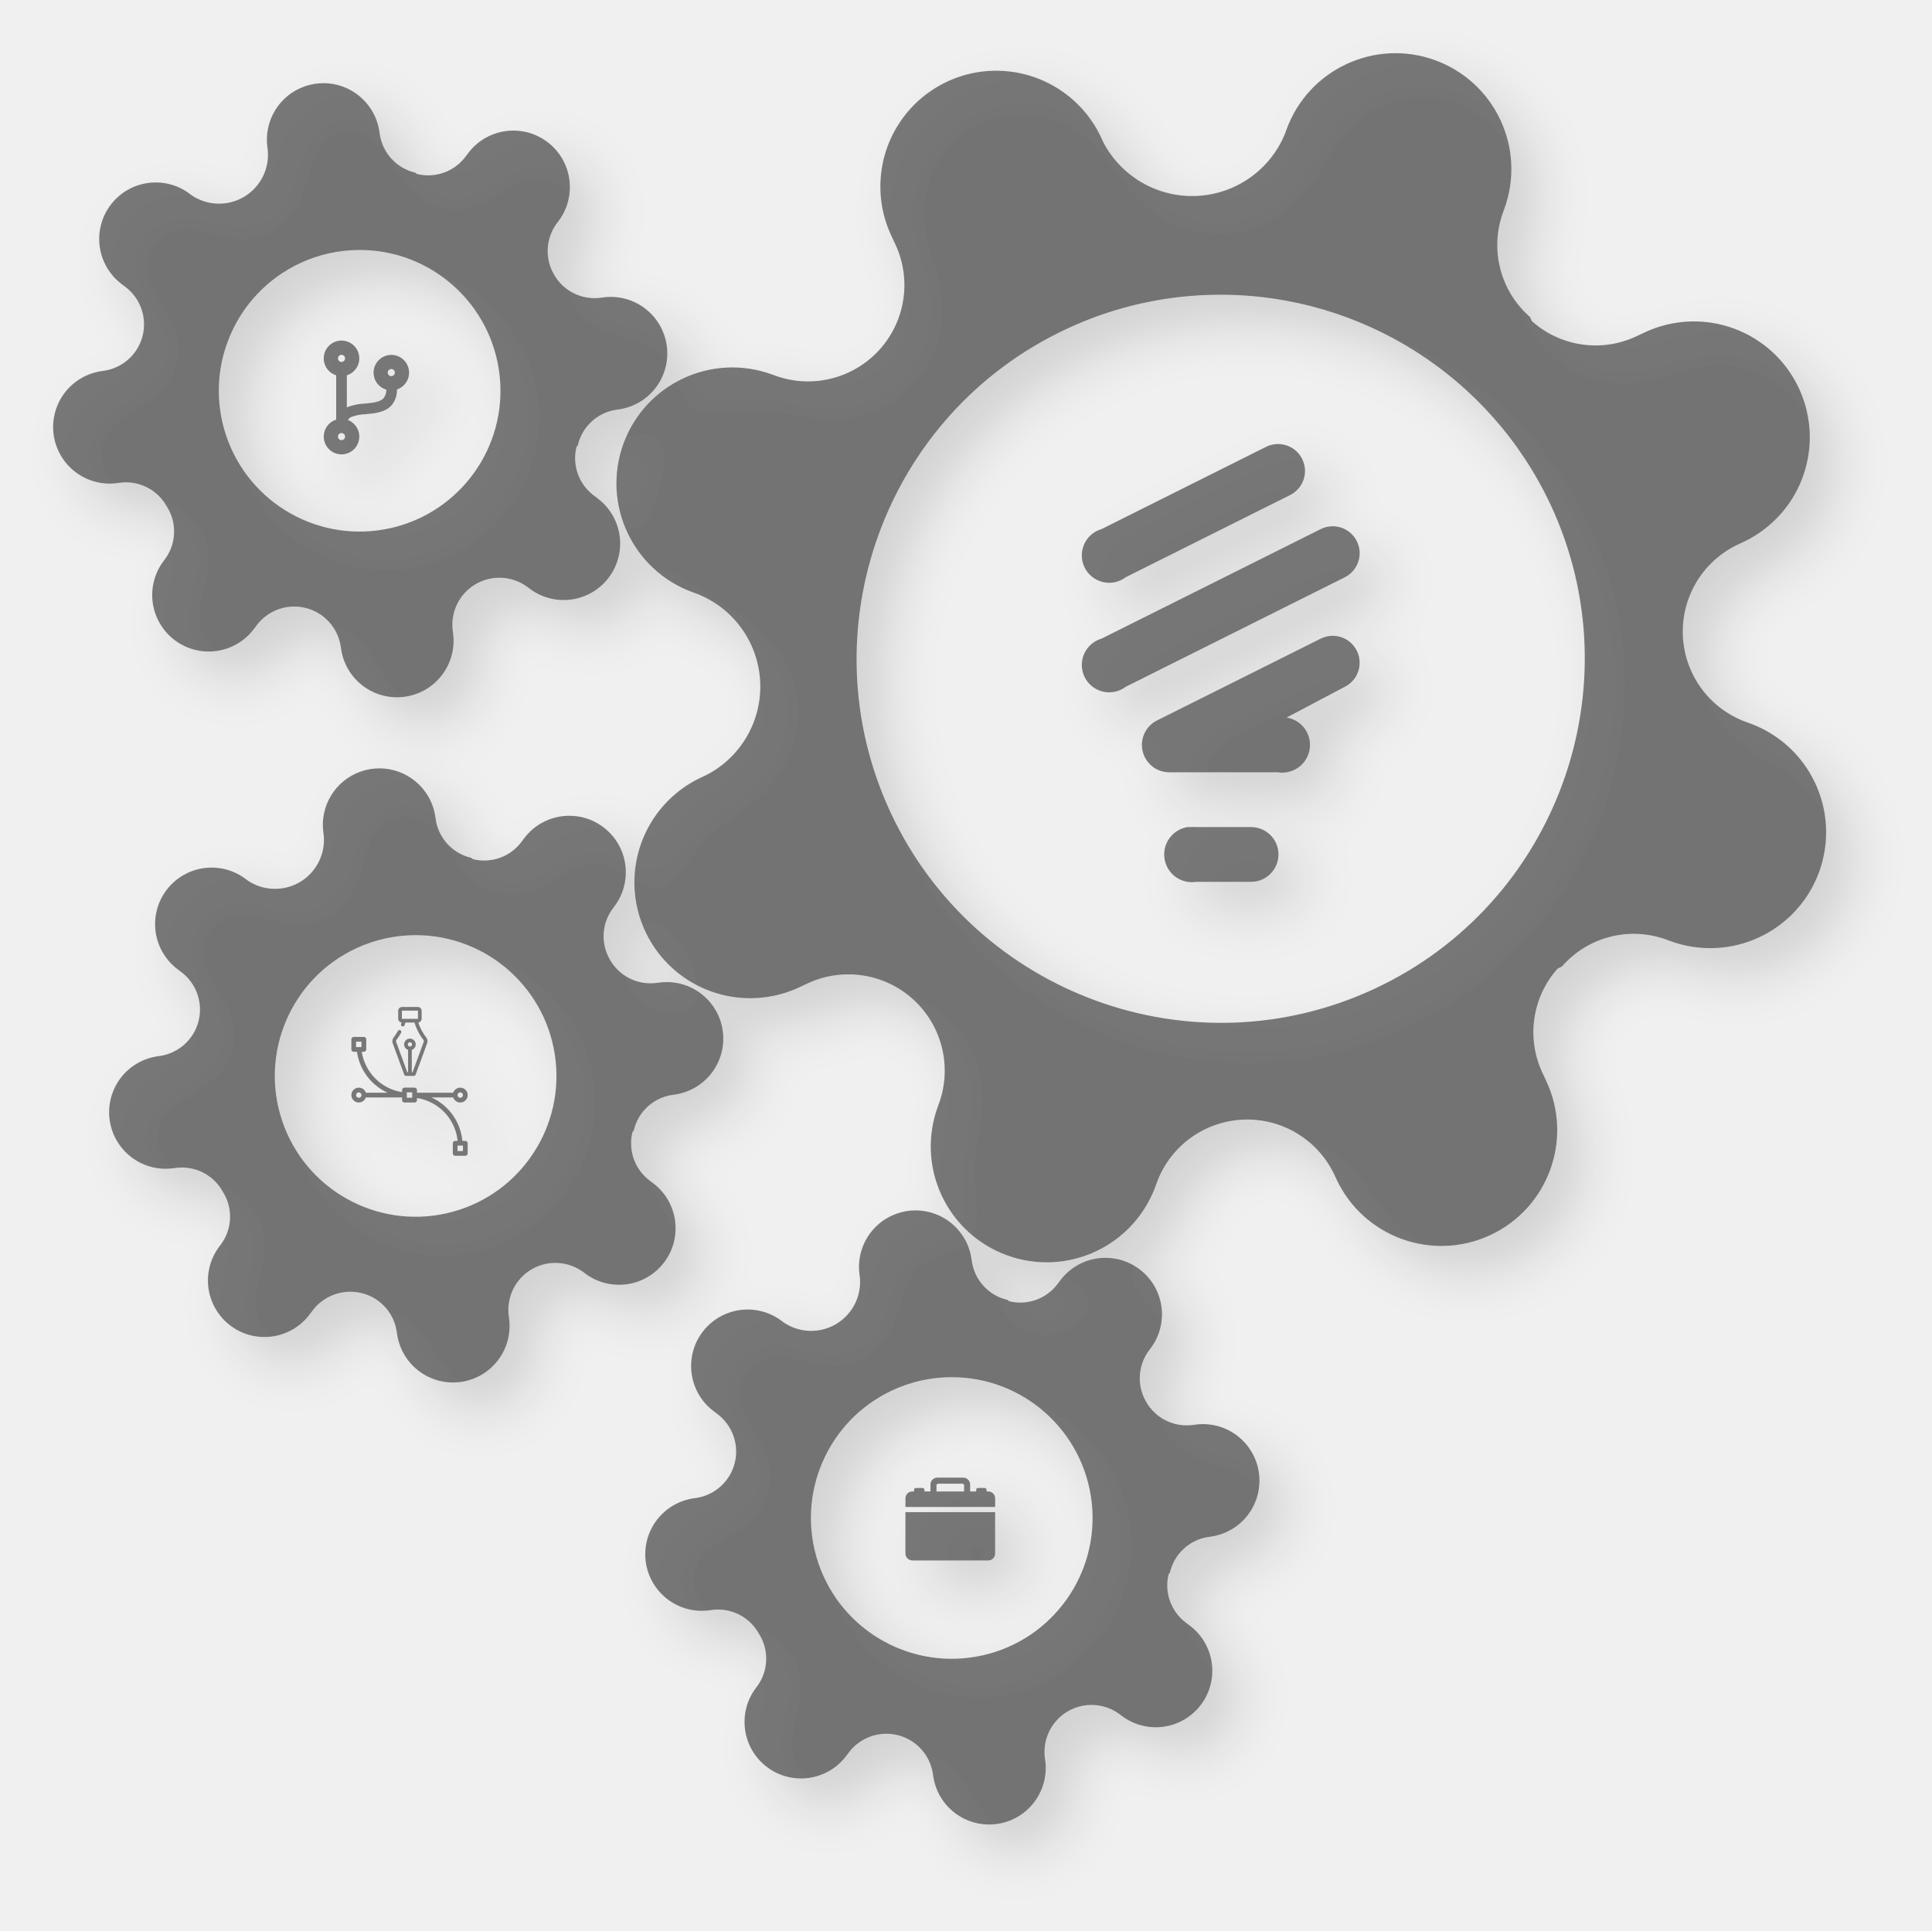
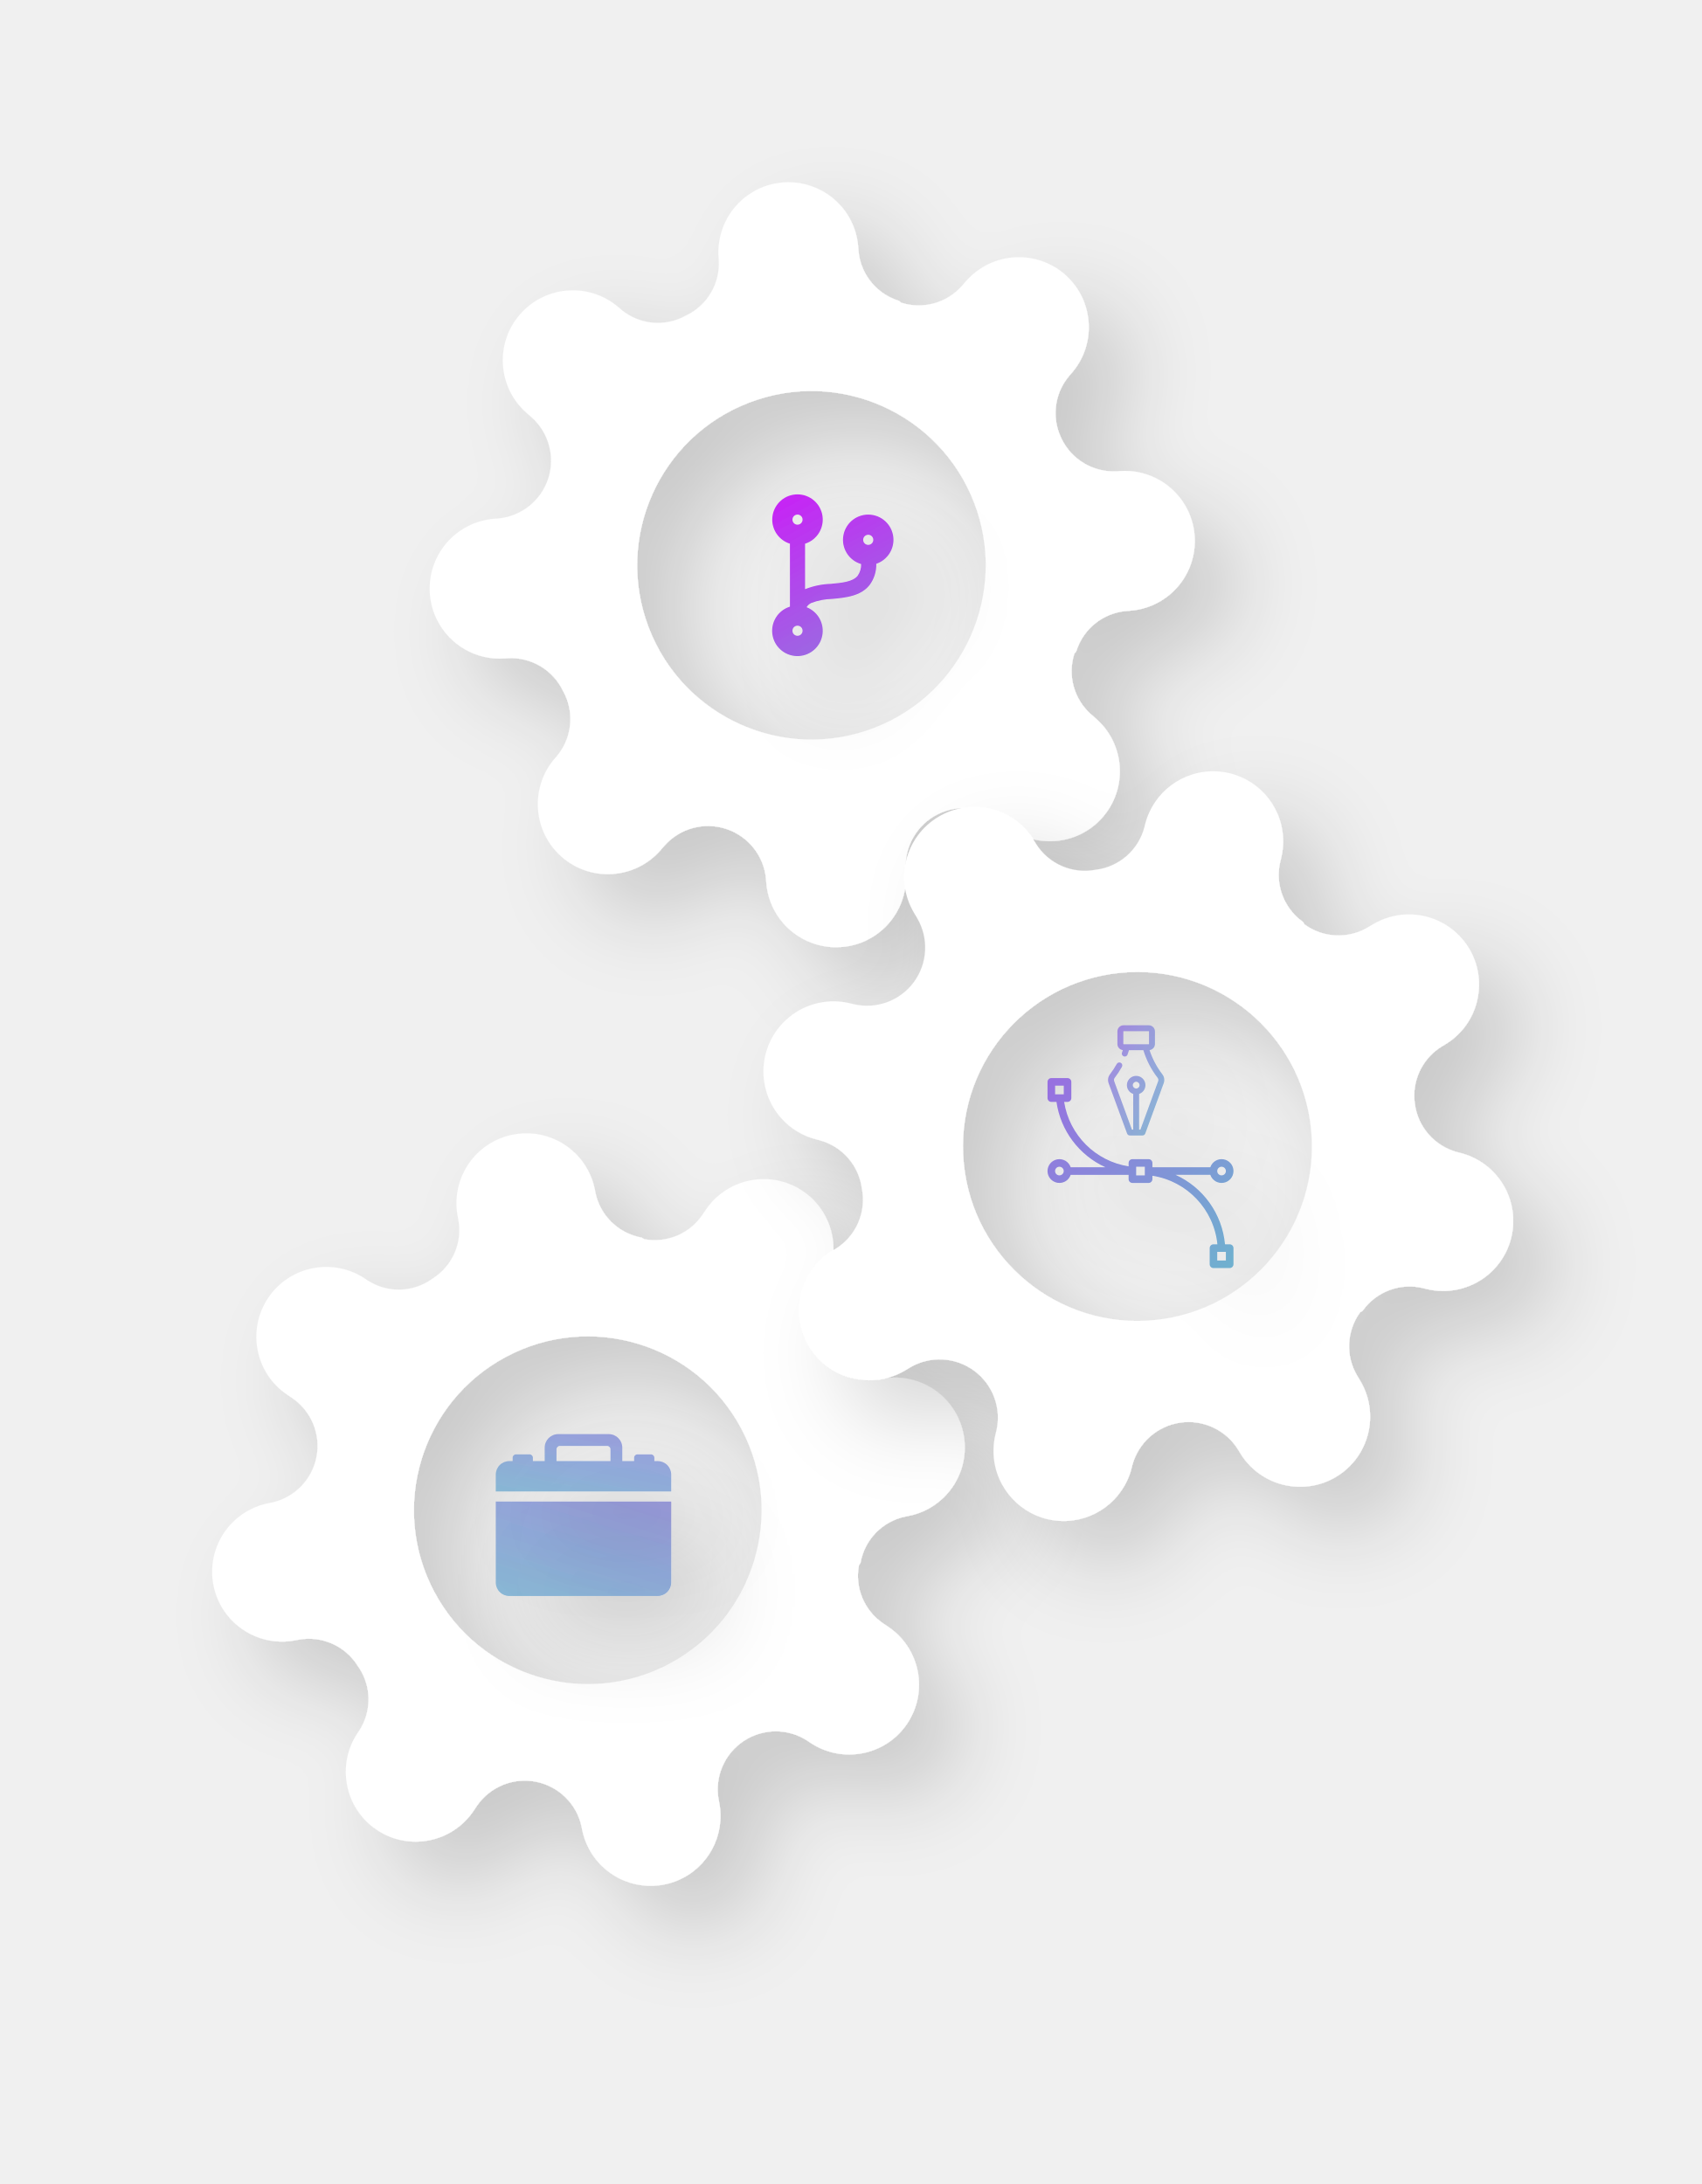
- <svg xmlns="http://www.w3.org/2000/svg" width="727.34" height="726.962" viewBox="0 0 727.34 726.962">
+ <svg xmlns="http://www.w3.org/2000/svg" xmlns:xlink="http://www.w3.org/1999/xlink" width="394.034" height="505.787" viewBox="0 0 394.034 505.787">
  <defs>
-     <filter id="g2599" x="0" y="0" width="727.34" height="726.962" filterUnits="userSpaceOnUse">
+     <filter id="a" x="0" y="213.835" width="291.953" height="291.952" filterUnits="userSpaceOnUse">
      <feOffset dx="10" dy="10" input="SourceAlpha" />
-       <feGaussianBlur stdDeviation="10" result="blur" />
+       <feGaussianBlur stdDeviation="10" result="b" />
      <feFlood flood-opacity="0.161" />
-       <feComposite operator="in" in2="blur" />
+       <feComposite operator="in" in2="b" />
+       <feComposite in="SourceGraphic" />
+     </filter>
+     <linearGradient id="c" x1="3.524" y1="-4.476" x2="-0.753" y2="2.927" gradientUnits="objectBoundingBox">
+       <stop offset="0" stop-color="#d0f" />
+       <stop offset="1" stop-color="#50e3c1" />
+     </linearGradient>
+     <filter id="d" x="94.805" y="327.744" width="100.624" height="81.875" filterUnits="userSpaceOnUse">
+       <feOffset dx="10" dy="10" input="SourceAlpha" />
+       <feGaussianBlur stdDeviation="10" result="e" />
+       <feFlood flood-opacity="0.161" />
+       <feComposite operator="in" in2="e" />
+       <feComposite in="SourceGraphic" />
+     </filter>
+     <filter id="g" x="94.805" y="312.119" width="100.624" height="73.281" filterUnits="userSpaceOnUse">
+       <feOffset dx="10" dy="10" input="SourceAlpha" />
+       <feGaussianBlur stdDeviation="10" result="h" />
+       <feFlood flood-opacity="0.161" />
+       <feComposite operator="in" in2="h" />
+       <feComposite in="SourceGraphic" />
+     </filter>
+     <filter id="i" x="57.291" y="0" width="281.582" height="281.581" filterUnits="userSpaceOnUse">
+       <feOffset dx="10" dy="10" input="SourceAlpha" />
+       <feGaussianBlur stdDeviation="10" result="j" />
+       <feFlood flood-opacity="0.161" />
+       <feComposite operator="in" in2="j" />
+       <feComposite in="SourceGraphic" />
+     </filter>
+     <linearGradient id="k" x1="0.639" y1="-0.78" x2="1.919" y2="2.315" xlink:href="#c" />
+     <filter id="l" x="158.815" y="94.493" width="88.071" height="97.428" filterUnits="userSpaceOnUse">
+       <feOffset dx="10" dy="10" input="SourceAlpha" />
+       <feGaussianBlur stdDeviation="10" result="m" />
+       <feFlood flood-opacity="0.161" />
+       <feComposite operator="in" in2="m" />
+       <feComposite in="SourceGraphic" />
+     </filter>
+     <filter id="n" x="153.783" y="155.397" width="240.251" height="240.25" filterUnits="userSpaceOnUse">
+       <feOffset dx="10" dy="10" input="SourceAlpha" />
+       <feGaussianBlur stdDeviation="10" result="o" />
+       <feFlood flood-opacity="0.161" />
+       <feComposite operator="in" in2="o" />
+       <feComposite in="SourceGraphic" />
+     </filter>
+     <linearGradient id="p" x1="-1.68" y1="-1.654" x2="1.819" y2="1.68" xlink:href="#c" />
+     <filter id="q" x="236.587" y="217.443" width="73.018" height="85.524" filterUnits="userSpaceOnUse">
+       <feOffset dx="10" dy="10" input="SourceAlpha" />
+       <feGaussianBlur stdDeviation="10" result="r" />
+       <feFlood flood-opacity="0.161" />
+       <feComposite operator="in" in2="r" />
+       <feComposite in="SourceGraphic" />
+     </filter>
+     <filter id="t" x="222.56" y="229.669" width="103.059" height="103.997" filterUnits="userSpaceOnUse">
+       <feOffset dx="10" dy="10" input="SourceAlpha" />
+       <feGaussianBlur stdDeviation="10" result="u" />
+       <feFlood flood-opacity="0.161" />
+       <feComposite operator="in" in2="u" />
      <feComposite in="SourceGraphic" />
    </filter>
  </defs>
-   <g id="Gears" transform="translate(-747.242 -1228.047)">
-     <g transform="matrix(1, 0, 0, 1, 747.24, 1228.05)" filter="url(#g2599)">
-       <path id="g2599-2" data-name="g2599" d="M663.282,1088.991a21.292,21.292,0,0,1-13.018-9.809c-.346-.59-.668-1.2-.954-1.814a21.22,21.22,0,0,1-1.782-6.033l-.125-.9a17.7,17.7,0,0,0-31.52-8.029l-1.089,1.444a21.281,21.281,0,1,1-33.993-25.614l.575-.766a17.539,17.539,0,0,0,1.673-17.613,18.067,18.067,0,0,0-1.179-2.133,17.555,17.555,0,0,0-17.579-8.851l-.895.126a21.282,21.282,0,0,1-21.312-10.277c-.348-.59-.669-1.2-.956-1.817a21.291,21.291,0,0,1,16.342-30.078l.9-.125a17.671,17.671,0,0,0,8.03-31.519l-1.443-1.089a21.281,21.281,0,1,1,25.613-33.992l.765.575a18.423,18.423,0,0,0,28.6-17.087l-.125-.893a21.294,21.294,0,0,1,39.434-13.774c.346.589.667,1.2.953,1.814a21.24,21.24,0,0,1,1.782,6.031l.125.9a17.555,17.555,0,0,0,13.354,14.458l.68.513a17.549,17.549,0,0,0,18.168-6.428l1.088-1.444a21.281,21.281,0,1,1,33.992,25.614l-.575.765a17.527,17.527,0,0,0-1.852,17.924c.209.444.436.886.68,1.311a17.556,17.556,0,0,0,17.581,8.851l.894-.126a21.282,21.282,0,0,1,21.313,10.277c.346.589.667,1.2.954,1.814a21.285,21.285,0,0,1-16.339,30.08l-.9.126a17.473,17.473,0,0,0-14.457,13.353l-.513.68a17.547,17.547,0,0,0,6.428,18.167l1.447,1.089a21.282,21.282,0,1,1-25.617,33.991l-.764-.575a17.7,17.7,0,0,0-28.087,16.407l.127.894a21.3,21.3,0,0,1-26.419,23.582ZM632.136,926.2a53.012,53.012,0,1,0,22.319-4.963h0a52.667,52.667,0,0,0-22.31,4.961Zm7.554,64.037a2.595,2.595,0,0,1-2.6-2.6V972.057H670.86v15.586a2.595,2.595,0,0,1-2.6,2.6Zm-2.6-20.131v-3.247a2.594,2.594,0,0,1,2.6-2.6h.649v-.649a.651.651,0,0,1,.65-.649h2.6a.651.651,0,0,1,.65.649v.649h2.272v-2.6a2.606,2.606,0,0,1,2.6-2.6h9.741a2.6,2.6,0,0,1,2.6,2.6v2.6h2.273v-.649a.651.651,0,0,1,.65-.649h2.6a.651.651,0,0,1,.65.649v.649h.649a2.6,2.6,0,0,1,2.6,2.6v3.247Zm11.689-8.117v2.273h10.39v-2.273a.651.651,0,0,0-.649-.649h-9.09a.651.651,0,0,0-.65.651ZM461.445,922.556a21.291,21.291,0,0,1-13.018-9.809c-.346-.589-.668-1.2-.954-1.814a21.2,21.2,0,0,1-1.781-6.033l-.126-.9a17.472,17.472,0,0,0-6.8-11.388,17.779,17.779,0,0,0-24.728,3.358l-1.088,1.444A21.281,21.281,0,1,1,378.963,871.8l.575-.765a17.54,17.54,0,0,0,1.67-17.614,17.919,17.919,0,0,0-1.178-2.133,17.554,17.554,0,0,0-17.579-8.85l-.894.126a21.283,21.283,0,0,1-21.313-10.277c-.346-.59-.668-1.2-.956-1.817A21.29,21.29,0,0,1,355.629,800.4l.895-.125a17.67,17.67,0,0,0,8.03-31.519l-1.444-1.089a21.282,21.282,0,1,1,25.617-33.992l.764.575a18.423,18.423,0,0,0,28.6-17.087l-.124-.893A21.294,21.294,0,0,1,457.4,702.491c.346.589.668,1.2.954,1.814a21.237,21.237,0,0,1,1.781,6.031l.125.9a17.553,17.553,0,0,0,13.354,14.457l.68.514a17.546,17.546,0,0,0,18.167-6.43l1.089-1.445a21.28,21.28,0,1,1,33.99,25.614l-.575.765a17.529,17.529,0,0,0-1.852,17.924c.209.444.435.885.68,1.311a17.557,17.557,0,0,0,17.58,8.851l.893-.126a21.282,21.282,0,0,1,21.313,10.277c.346.589.668,1.2.954,1.814a21.287,21.287,0,0,1-16.341,30.08l-.9.126a17.472,17.472,0,0,0-14.457,13.353l-.513.68a17.545,17.545,0,0,0,6.43,18.166l1.446,1.089a21.282,21.282,0,0,1-25.617,33.991l-.764-.575a17.7,17.7,0,0,0-28.08,16.415l.126.894a21.3,21.3,0,0,1-26.419,23.582ZM430.3,759.769a53.011,53.011,0,1,0,22.319-4.963,53.011,53.011,0,0,0-22.319,4.963ZM675.34,875.35a43.612,43.612,0,0,1-26.079-55.928l.633-1.738a36.271,36.271,0,0,0-49.306-44.856l-3.359,1.568a43.61,43.61,0,1,1-36.862-79.047l1.778-.83a37.491,37.491,0,0,0-3.405-68.187L557,625.7a43.636,43.636,0,0,1,29.852-82.008l1.738.633a36.272,36.272,0,0,0,44.853-49.306l-1.568-3.361A43.61,43.61,0,1,1,710.922,454.8l.829,1.778a37.756,37.756,0,0,0,68.185-3.405l.633-1.739a43.635,43.635,0,0,1,82.007,29.848l-.633,1.739a35.972,35.972,0,0,0,10.251,39.008l.737,1.58a35.957,35.957,0,0,0,39.056,5.847l3.36-1.568a43.613,43.613,0,1,1,36.865,79.052l-1.778.83a36.23,36.23,0,0,0,2.666,66.6l1.739.633a43.636,43.636,0,1,1-29.852,82.007l-1.738-.633a35.807,35.807,0,0,0-39.009,10.25l-1.58.737a35.956,35.956,0,0,0-5.848,39.056l1.568,3.361a43.611,43.611,0,1,1-79.05,36.862l-.83-1.778a36.271,36.271,0,0,0-66.6,2.666l-.633,1.738a43.609,43.609,0,0,1-39.1,28.677q-.96.042-1.918.041a43.379,43.379,0,0,1-14.909-2.638Zm22.5-348.832c-68.5,31.943-98.247,113.664-66.3,182.167s113.664,98.247,182.167,66.3,98.247-113.664,66.3-182.168a137.268,137.268,0,0,0-124.446-79.139h-.007a136.214,136.214,0,0,0-57.7,12.831ZM467.583,837.871a.894.894,0,0,1-.893-.893v-3.816a.893.893,0,0,1,.893-.893h.922A18.2,18.2,0,0,0,453.2,816.129v.8a.893.893,0,0,1-.893.893h-3.816a.893.893,0,0,1-.893-.893v-1.016H433.957a2.8,2.8,0,1,1,0-1.786h8.177a20.04,20.04,0,0,1-11.53-15.4h-1.213a.893.893,0,0,1-.892-.893v-3.816a.893.893,0,0,1,.892-.894h3.822a.894.894,0,0,1,.893.893v3.816a.894.894,0,0,1-.893.893h-.8A18.235,18.235,0,0,0,447.6,813.911v-.8a.893.893,0,0,1,.893-.893h3.816a.893.893,0,0,1,.893.893v1.016h13.638a2.8,2.8,0,1,1,0,1.786H458.66A20,20,0,0,1,470.3,832.268h1.1a.893.893,0,0,1,.893.893v3.817a.893.893,0,0,1-.893.893Zm.892-1.786h2.033v-2.032h-2.033Zm0-21.069a1.018,1.018,0,1,0,.3-.717,1.016,1.016,0,0,0-.3.717Zm-19.1,1.016h2.032V814h-2.032Zm-19.1-1.016a1.016,1.016,0,1,0,.3-.717,1.016,1.016,0,0,0-.3.717Zm0-18.08h2.031V794.9h-2.032ZM449.058,807.8a.7.7,0,0,1-.655-.457L444.064,795.5a2.2,2.2,0,0,1,.307-2.1,20.072,20.072,0,0,0,1.606-2.45.7.7,0,1,1,1.218.676,21.282,21.282,0,0,1-1.719,2.621.824.824,0,0,0-.1.777l4.17,11.39h.306v-8.4a2.186,2.186,0,1,1,1.393,0v8.4h.305l4.17-11.39a.824.824,0,0,0-.1-.777,20.115,20.115,0,0,1-3.376-6.542h-3.386c-.075.264-.184.614-.335,1.03a.7.7,0,0,1-.655.46.707.707,0,0,1-.236-.041.7.7,0,0,1-.418-.892c.076-.209.139-.4.192-.566a1.443,1.443,0,0,1-1.275-1.431v-2.98a1.443,1.443,0,0,1,1.441-1.441h5.957a1.442,1.442,0,0,1,1.441,1.441v2.98a1.442,1.442,0,0,1-1.273,1.43,19.22,19.22,0,0,0,3.028,5.706,2.2,2.2,0,0,1,.307,2.1l-4.339,11.846a.7.7,0,0,1-.654.457Zm.7-11.864a.794.794,0,1,0,.232-.559.793.793,0,0,0-.232.559Zm-2.234-12.656v2.98a.048.048,0,0,0,.048.048h5.957a.048.048,0,0,0,.048-.048v-2.98a.048.048,0,0,0-.048-.048h-5.957a.048.048,0,0,0-.035.015.049.049,0,0,0-.013.036Zm287.111-57.207a10.443,10.443,0,0,1,8.663-11.962h.205a10.258,10.258,0,0,1,1.237,0,10.273,10.273,0,0,1,1.857,0h20.624a10.312,10.312,0,0,1,0,20.624H746.593a10.433,10.433,0,0,1-11.962-8.662Zm44.355-32.454a10.532,10.532,0,0,1-1.663-.133H736.074a10.312,10.312,0,0,1-4.538-19.386l61.871-30.936a10.146,10.146,0,1,1,9.075,18.151l-21.861,11.548a10.444,10.444,0,0,1-1.636,20.755ZM440.367,664.575a21.278,21.278,0,0,1-13.018-9.809c-.347-.588-.669-1.2-.955-1.813a21.258,21.258,0,0,1-1.781-6.033l-.125-.894a17.7,17.7,0,0,0-31.52-8.03l-1.089,1.444a21.282,21.282,0,1,1-33.991-25.617l.575-.765a17.537,17.537,0,0,0,1.673-17.614,18.074,18.074,0,0,0-1.178-2.134,17.555,17.555,0,0,0-17.58-8.85l-.893.126a21.285,21.285,0,0,1-21.313-10.273c-.347-.59-.669-1.2-.957-1.817a21.291,21.291,0,0,1,16.343-30.078l.9-.125a17.67,17.67,0,0,0,8.029-31.519l-1.444-1.089a21.282,21.282,0,0,1,25.616-33.993l.765.575a18.422,18.422,0,0,0,28.6-17.087l-.124-.893a21.292,21.292,0,0,1,39.433-13.774c.347.589.668,1.2.955,1.814a21.235,21.235,0,0,1,1.782,6.032l.126.895a17.552,17.552,0,0,0,13.352,14.457l.68.513a17.546,17.546,0,0,0,18.167-6.428l1.089-1.445a21.282,21.282,0,0,1,33.994,25.615l-.575.765a17.525,17.525,0,0,0-1.852,17.924c.209.444.435.885.68,1.311A17.557,17.557,0,0,0,522.3,514.82l.893-.127A21.281,21.281,0,0,1,544.5,524.971c.347.589.668,1.2.953,1.814a21.287,21.287,0,0,1-16.34,30.081l-.894.125a17.474,17.474,0,0,0-14.459,13.351l-.512.68a17.546,17.546,0,0,0,6.427,18.166l1.446,1.089a21.282,21.282,0,1,1-25.617,33.991l-.764-.575A17.7,17.7,0,0,0,466.657,640.1l.126.894a21.3,21.3,0,0,1-26.418,23.582ZM409.222,501.788a53.011,53.011,0,1,0,22.319-4.963A53.011,53.011,0,0,0,409.222,501.788ZM708.645,662a10.312,10.312,0,0,1,2.269-18.83l82.5-41.249a10.146,10.146,0,1,1,9.075,18.151l-82.5,41.247a10.313,10.313,0,0,1-11.345.68Zm0-41.249a10.312,10.312,0,0,1,2.269-18.83l61.871-30.936a10.147,10.147,0,1,1,9.076,18.151L719.988,620.07a10.313,10.313,0,0,1-11.345.68ZM418.1,567.09a6.709,6.709,0,0,1,4.686-6.393V544.02a6.695,6.695,0,1,1,4.016,0v12.048a20.145,20.145,0,0,1,6.8-1.412c3-.276,5.84-.544,7.129-2.151a5.152,5.152,0,0,0,.921-3.088,6.683,6.683,0,1,1,4.026-.075,9.007,9.007,0,0,1-1.807,5.681c-2.36,2.928-6.359,3.306-9.891,3.631a16.827,16.827,0,0,0-5.531,1.071,2.946,2.946,0,0,0-1.247,1.121,6.692,6.692,0,1,1-9.1,6.242Zm5.356,0a1.338,1.338,0,1,0,1.339-1.339,1.338,1.338,0,0,0-1.339,1.339Zm18.743-24.1a1.338,1.338,0,1,0,1.339-1.339,1.338,1.338,0,0,0-1.339,1.339Zm-18.743-5.356A1.338,1.338,0,1,0,424.8,536.3a1.338,1.338,0,0,0-1.338,1.338Z" transform="translate(-296.22 -402.71)" fill="#5d5d5d" opacity="0.81" />
+   <g transform="translate(-1439.887 -1392.373)">
+     <g transform="translate(1459.887 1626.208)">
+       <g transform="matrix(1, 0, 0, 1, -20, -233.83)" filter="url(#a)">
+         <path d="M64.966,171.51a16.21,16.21,0,0,1-15.5-20.954l.2-.658a13.452,13.452,0,0,0-19.165-15.682l-1.216.646A16.2,16.2,0,0,1,14.077,106.25l.643-.342A13.294,13.294,0,0,0,21.414,92.44a13.3,13.3,0,0,0-9.283-11.763l-.656-.2a16.212,16.212,0,0,1,3.185-31.642c.518-.05,1.042-.075,1.559-.075a16.171,16.171,0,0,1,4.735.711l.658.2a13.3,13.3,0,0,0,10.045-1.024,13.262,13.262,0,0,0,4.227-3.538l.573-.3a13.36,13.36,0,0,0,1.41-14.6l-.646-1.216A16.216,16.216,0,0,1,51.505,5.169a16.261,16.261,0,0,1,4.757.716,16.1,16.1,0,0,1,9.569,7.888l.342.643a13.344,13.344,0,0,0,11.772,7.045c.373,0,.751-.016,1.123-.047a13.367,13.367,0,0,0,11.764-9.283l.2-.657A16.2,16.2,0,0,1,104.982.075C105.5.025,106.024,0,106.54,0a16.206,16.206,0,0,1,15.5,20.954l-.2.658A13.3,13.3,0,0,0,126.4,35.884l.3.573a13.359,13.359,0,0,0,14.6,1.41l1.217-.647a16.2,16.2,0,0,1,15.213,28.611l-.643.342a13.476,13.476,0,0,0,2.284,24.66l.657.2a16.212,16.212,0,0,1-3.185,31.643c-.518.05-1.042.075-1.559.075a16.155,16.155,0,0,1-4.736-.712l-.658-.2A13.475,13.475,0,0,0,134.215,141l.646,1.216a16.2,16.2,0,1,1-28.611,15.213l-.342-.643a13.353,13.353,0,0,0-11.617-6.82,13.676,13.676,0,0,0-1.851.127,13.364,13.364,0,0,0-11.763,9.282l-.2.657a16.2,16.2,0,0,1-13.949,11.4C66.009,171.485,65.483,171.51,64.966,171.51Zm20.847-125.9a40.354,40.354,0,1,0,40.354,40.354A40.4,40.4,0,0,0,85.813,45.608Z" transform="matrix(0.47, 0.88, -0.88, 0.47, 171.43, 233.83)" fill="#fff" />
+       </g>
+       <g transform="translate(94.805 98.285)">
+         <g transform="matrix(1, 0, 0, 1, -114.81, -332.12)" filter="url(#d)">
+           <path d="M6.5,37.625H40.874A3.122,3.122,0,0,0,44,34.5V15.75H3.375V34.5A3.122,3.122,0,0,0,6.5,37.625Z" transform="translate(111.43 331.99)" opacity="0.81" fill="url(#c)" />
+         </g>
+         <g transform="matrix(1, 0, 0, 1, -114.81, -332.12)" filter="url(#g)">
+           <path d="M40.874,10.75h-.781V9.969a.784.784,0,0,0-.781-.781H36.187a.784.784,0,0,0-.781.781v.781H32.671V7.625A3.134,3.134,0,0,0,29.546,4.5H17.828A3.134,3.134,0,0,0,14.7,7.625V10.75H11.969V9.969a.784.784,0,0,0-.781-.781H8.062a.784.784,0,0,0-.781.781v.781H6.5a3.122,3.122,0,0,0-3.125,3.125v3.906H44V13.875A3.122,3.122,0,0,0,40.874,10.75Zm-10.937,0h-12.5V8.016a.784.784,0,0,1,.781-.781H29.156a.784.784,0,0,1,.781.781Z" transform="translate(111.43 327.62)" opacity="0.81" fill="url(#c)" />
+         </g>
+       </g>
+     </g>
+     <g transform="translate(1517.178 1412.373)">
+       <g transform="matrix(1, 0, 0, 1, -77.29, -20)" filter="url(#i)">
+         <path d="M64.966,171.51a16.21,16.21,0,0,1-15.5-20.954l.2-.658a13.452,13.452,0,0,0-19.165-15.682l-1.216.646A16.2,16.2,0,0,1,14.077,106.25l.643-.342A13.294,13.294,0,0,0,21.414,92.44a13.3,13.3,0,0,0-9.283-11.763l-.656-.2a16.212,16.212,0,0,1,3.185-31.642c.518-.05,1.042-.075,1.559-.075a16.171,16.171,0,0,1,4.735.711l.658.2a13.3,13.3,0,0,0,10.045-1.024,13.262,13.262,0,0,0,4.227-3.538l.573-.3a13.36,13.36,0,0,0,1.41-14.6l-.646-1.216A16.216,16.216,0,0,1,51.505,5.169a16.261,16.261,0,0,1,4.757.716,16.1,16.1,0,0,1,9.569,7.888l.342.643a13.344,13.344,0,0,0,11.772,7.045c.373,0,.751-.016,1.123-.047a13.367,13.367,0,0,0,11.764-9.283l.2-.657A16.2,16.2,0,0,1,104.982.075C105.5.025,106.024,0,106.54,0a16.206,16.206,0,0,1,15.5,20.954l-.2.658A13.3,13.3,0,0,0,126.4,35.884l.3.573a13.359,13.359,0,0,0,14.6,1.41l1.217-.647a16.2,16.2,0,0,1,15.213,28.611l-.643.342a13.476,13.476,0,0,0,2.284,24.66l.657.2a16.212,16.212,0,0,1-3.185,31.643c-.518.05-1.042.075-1.559.075a16.155,16.155,0,0,1-4.736-.712l-.658-.2A13.475,13.475,0,0,0,134.215,141l.646,1.216a16.2,16.2,0,1,1-28.611,15.213l-.342-.643a13.353,13.353,0,0,0-11.617-6.82,13.676,13.676,0,0,0-1.851.127,13.364,13.364,0,0,0-11.763,9.282l-.2.657a16.2,16.2,0,0,1-13.949,11.4C66.009,171.485,65.483,171.51,64.966,171.51Zm20.847-125.9a40.354,40.354,0,1,0,40.354,40.354A40.4,40.4,0,0,0,85.813,45.608Z" transform="translate(237.41 20) rotate(69)" fill="#fff" />
+       </g>
+       <g transform="matrix(1, 0, 0, 1, -77.29, -20)" filter="url(#l)">
+         <path d="M28.071,10.527a5.848,5.848,0,1,0-7.493,5.614,4.5,4.5,0,0,1-.8,2.7c-1.126,1.4-3.6,1.637-6.228,1.879A17.646,17.646,0,0,0,7.6,21.952V11.426a5.848,5.848,0,1,0-3.509,0V26a5.861,5.861,0,1,0,3.86.132,2.573,2.573,0,0,1,1.089-.98,14.708,14.708,0,0,1,4.832-.936c3.085-.285,6.579-.614,8.641-3.173a7.871,7.871,0,0,0,1.579-4.964A5.872,5.872,0,0,0,28.071,10.527ZM5.848,4.679a1.17,1.17,0,1,1-1.17,1.17A1.173,1.173,0,0,1,5.848,4.679Zm0,28.071a1.17,1.17,0,1,1,1.17-1.17A1.173,1.173,0,0,1,5.848,32.75ZM22.223,9.357a1.17,1.17,0,1,1-1.17,1.17A1.173,1.173,0,0,1,22.223,9.357Z" transform="translate(178.82 114.49)" fill="url(#k)" />
+       </g>
+     </g>
+     <g transform="translate(1613.67 1567.77)">
+       <g transform="matrix(1, 0, 0, 1, -173.78, -175.4)" filter="url(#n)">
+         <path d="M64.966,171.51a16.21,16.21,0,0,1-15.5-20.954l.2-.658a13.452,13.452,0,0,0-19.165-15.682l-1.216.646A16.2,16.2,0,0,1,14.077,106.25l.643-.342A13.294,13.294,0,0,0,21.414,92.44a13.3,13.3,0,0,0-9.283-11.763l-.656-.2a16.212,16.212,0,0,1,3.185-31.642c.518-.05,1.042-.075,1.559-.075a16.171,16.171,0,0,1,4.735.711l.658.2a13.3,13.3,0,0,0,10.045-1.024,13.262,13.262,0,0,0,4.227-3.538l.573-.3a13.36,13.36,0,0,0,1.41-14.6l-.646-1.216A16.216,16.216,0,0,1,51.505,5.169a16.261,16.261,0,0,1,4.757.716,16.1,16.1,0,0,1,9.569,7.888l.342.643a13.344,13.344,0,0,0,11.772,7.045c.373,0,.751-.016,1.123-.047a13.367,13.367,0,0,0,11.764-9.283l.2-.657A16.2,16.2,0,0,1,104.982.075C105.5.025,106.024,0,106.54,0a16.206,16.206,0,0,1,15.5,20.954l-.2.658A13.3,13.3,0,0,0,126.4,35.884l.3.573a13.359,13.359,0,0,0,14.6,1.41l1.217-.647a16.2,16.2,0,0,1,15.213,28.611l-.643.342a13.476,13.476,0,0,0,2.284,24.66l.657.2a16.212,16.212,0,0,1-3.185,31.643c-.518.05-1.042.075-1.559.075a16.155,16.155,0,0,1-4.736-.712l-.658-.2A13.475,13.475,0,0,0,134.215,141l.646,1.216a16.2,16.2,0,1,1-28.611,15.213l-.342-.643a13.353,13.353,0,0,0-11.617-6.82,13.676,13.676,0,0,0-1.851.127,13.364,13.364,0,0,0-11.763,9.282l-.2.657a16.2,16.2,0,0,1-13.949,11.4C66.009,171.485,65.483,171.51,64.966,171.51Zm20.847-125.9a40.354,40.354,0,1,0,40.354,40.354A40.4,40.4,0,0,0,85.813,45.608Z" transform="matrix(0.05, 1, -1, 0.05, 345.06, 175.4)" fill="#fff" />
+       </g>
+       <g transform="translate(68.777 62.046)">
+         <g transform="translate(14.027 0)">
+           <g transform="matrix(1, 0, 0, 1, -256.59, -237.44)" filter="url(#q)">
+             <path d="M116.975,25.074a.685.685,0,0,0,.643.449h2.928a.685.685,0,0,0,.643-.449l4.264-11.647a2.16,2.16,0,0,0-.3-2.068,18.9,18.9,0,0,1-2.976-5.61,1.418,1.418,0,0,0,1.251-1.406V1.416A1.418,1.418,0,0,0,122.01,0h-5.856a1.418,1.418,0,0,0-1.417,1.417V4.344a1.418,1.418,0,0,0,1.253,1.407c-.052.165-.115.351-.189.556a.685.685,0,1,0,1.288.466c.148-.409.255-.753.329-1.012h3.328a19.776,19.776,0,0,0,3.319,6.432.809.809,0,0,1,.1.764l-4.1,11.2h-.3V15.9a2.149,2.149,0,1,0-1.37,0v8.258h-.3l-4.1-11.2a.808.808,0,0,1,.1-.764,21.035,21.035,0,0,0,1.689-2.577.685.685,0,0,0-1.2-.665,19.7,19.7,0,0,1-1.579,2.409,2.16,2.16,0,0,0-.3,2.068Zm-.868-23.658a.047.047,0,0,1,.047-.047h5.856a.047.047,0,0,1,.047.047V4.344a.047.047,0,0,1-.047.047h-5.856a.047.047,0,0,1-.047-.047Zm2.975,11.664a.779.779,0,1,1-.779.779A.78.78,0,0,1,119.082,13.081Zm0,0" transform="translate(144.01 237.44)" opacity="0.81" fill="url(#p)" />
+           </g>
+         </g>
+         <g transform="matrix(1, 0, 0, 1, -242.56, -237.44)" filter="url(#t)">
+           <path d="M42.182,174.765H41.1a19.661,19.661,0,0,0-11.445-16.079h8.039a2.756,2.756,0,1,0,0-1.757H24.286v-1a.878.878,0,0,0-.878-.878H19.653a.878.878,0,0,0-.878.878v.787A17.929,17.929,0,0,1,3.847,141.79h.787a.878.878,0,0,0,.878-.878v-3.755a.878.878,0,0,0-.878-.878H.879a.878.878,0,0,0-.878.878v3.755a.878.878,0,0,0,.878.878H2.071a19.7,19.7,0,0,0,11.335,15.14H5.368a2.756,2.756,0,1,0,0,1.757H18.775v1a.878.878,0,0,0,.878.878h3.755a.878.878,0,0,0,.878-.878V158.9a17.9,17.9,0,0,1,15.048,15.867h-.907a.878.878,0,0,0-.878.878V179.4a.878.878,0,0,0,.878.878h3.755a.878.878,0,0,0,.878-.878v-3.755a.878.878,0,0,0-.878-.878ZM1.757,138.035h2v2h-2ZM40.3,156.809a1,1,0,1,1-1,1A1,1,0,0,1,40.3,156.809Zm-37.548,2a1,1,0,1,1,1-1A1,1,0,0,1,2.756,158.807Zm17.775,0v-2h2v2ZM41.3,178.52h-2v-2h2Zm0,0" transform="translate(242.56 113.39)" fill="url(#p)" />
+         </g>
+       </g>
    </g>
  </g>
</svg>
